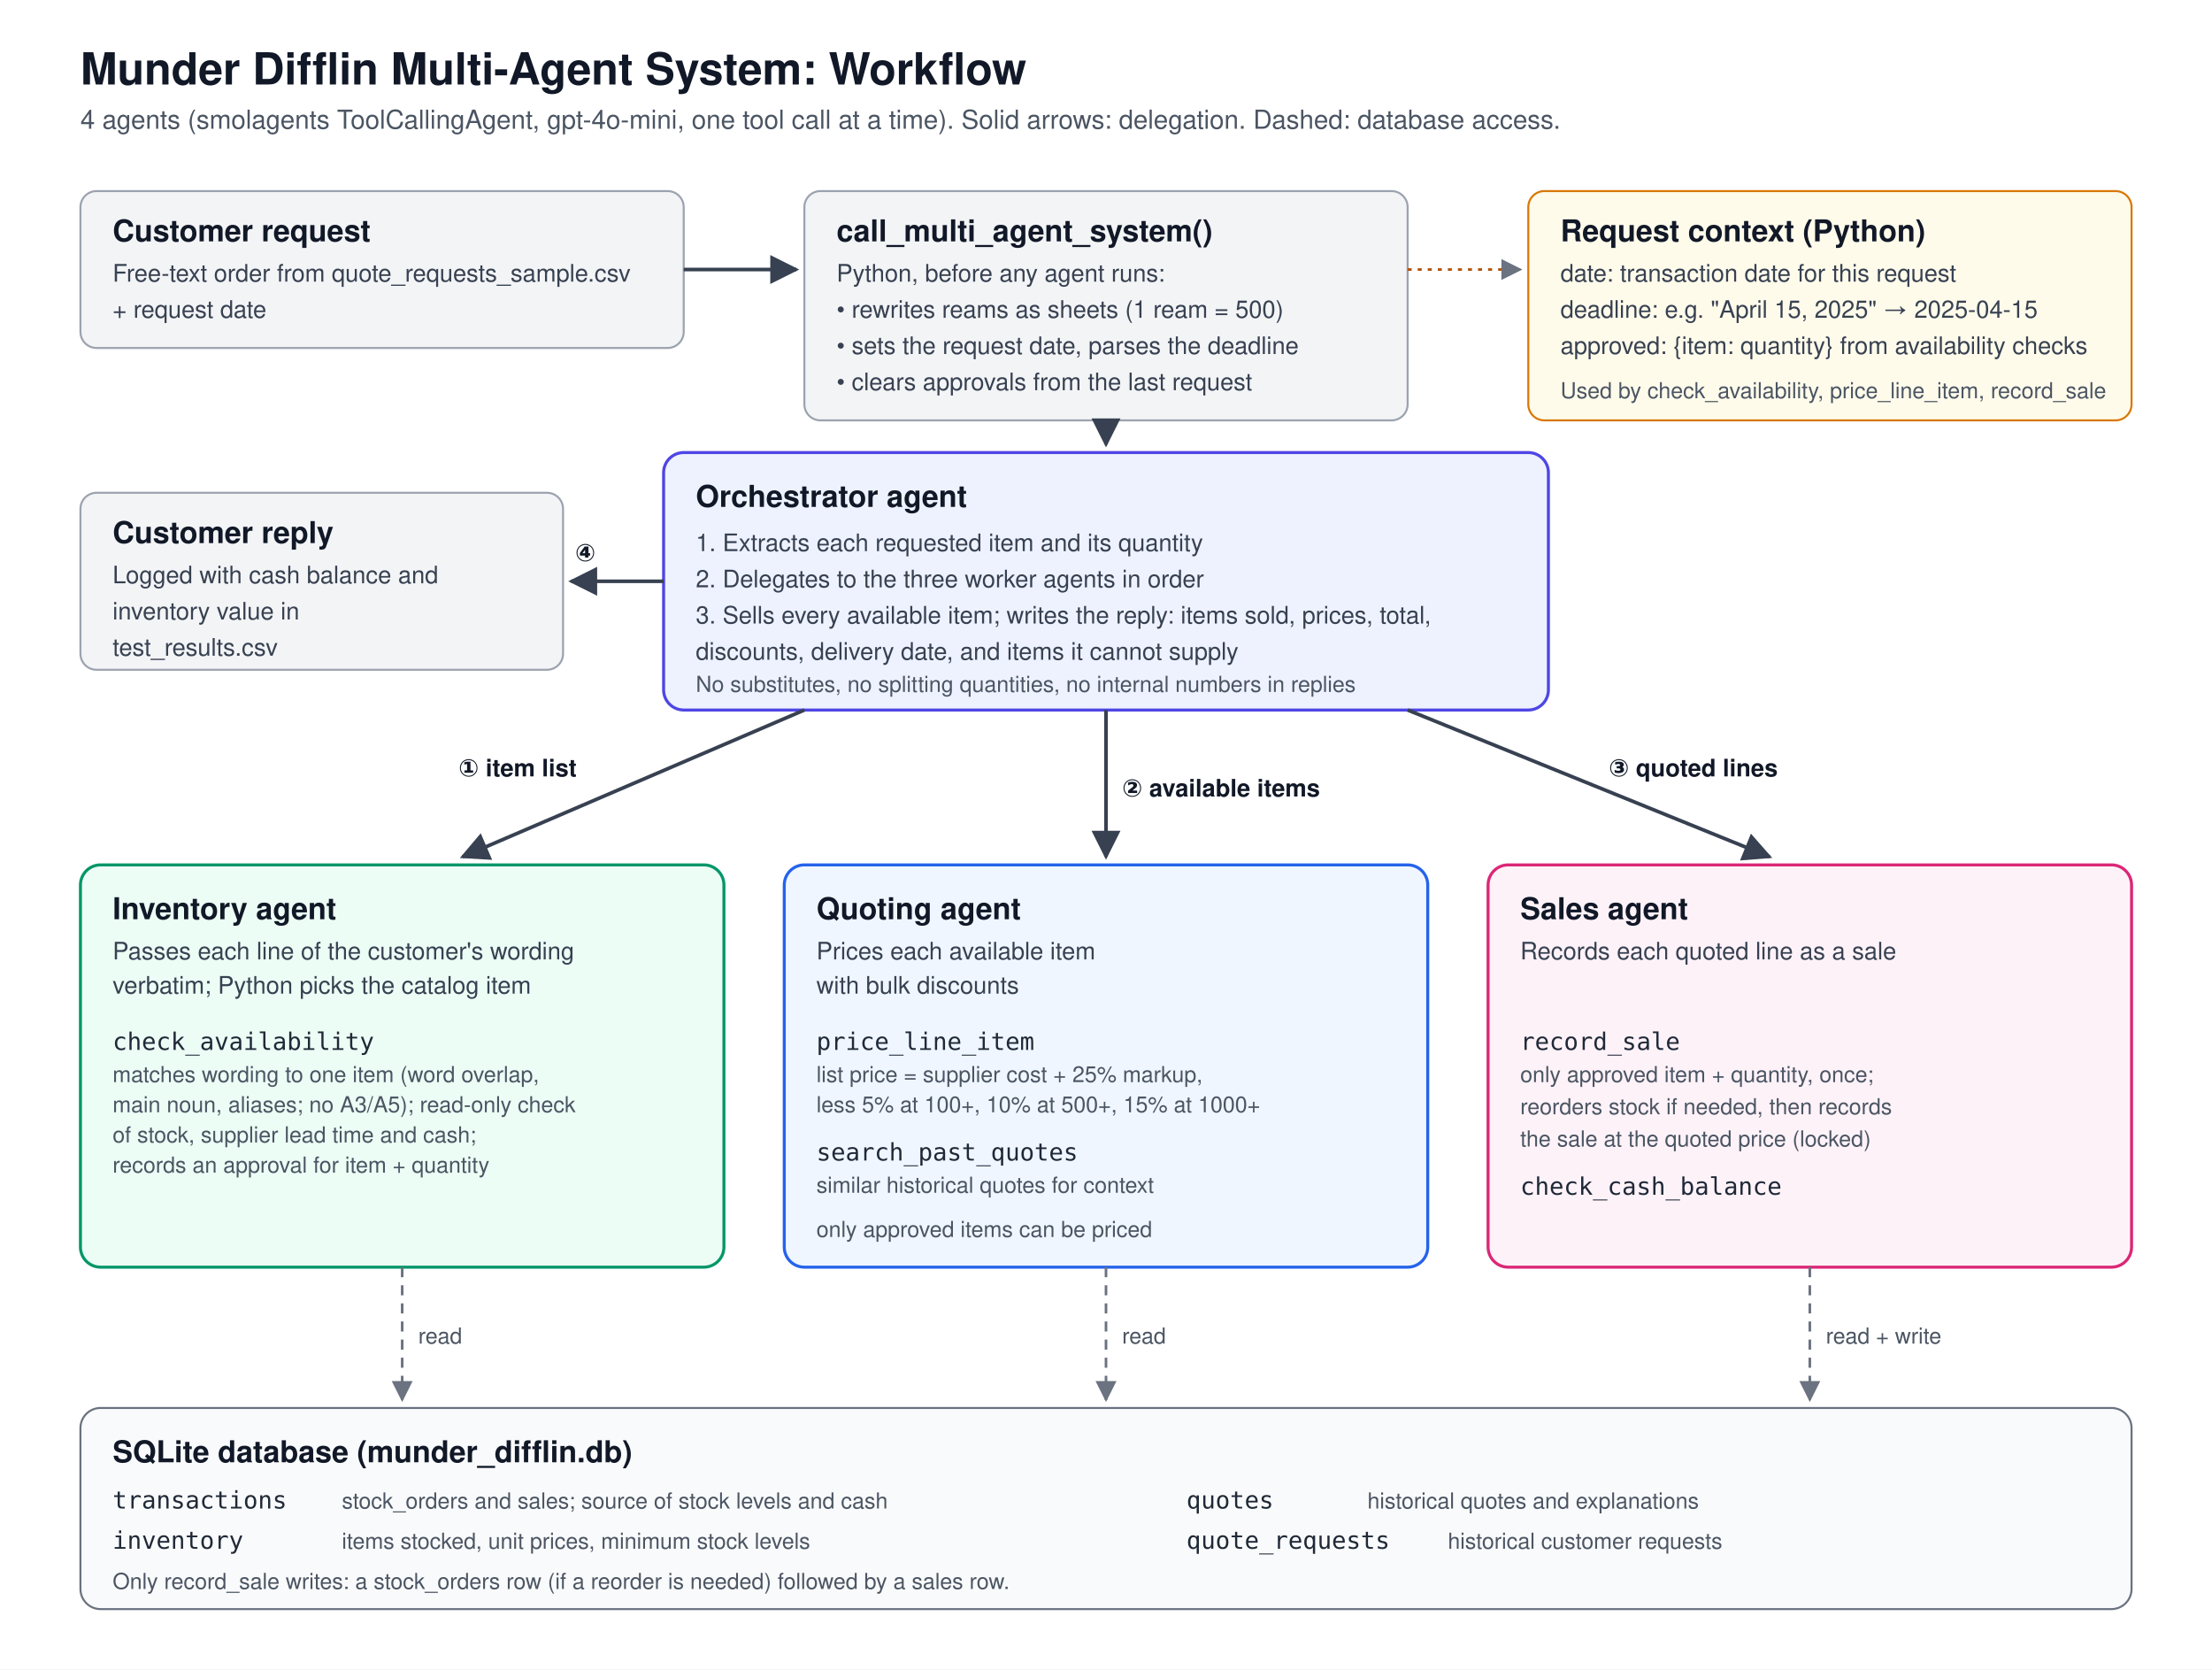
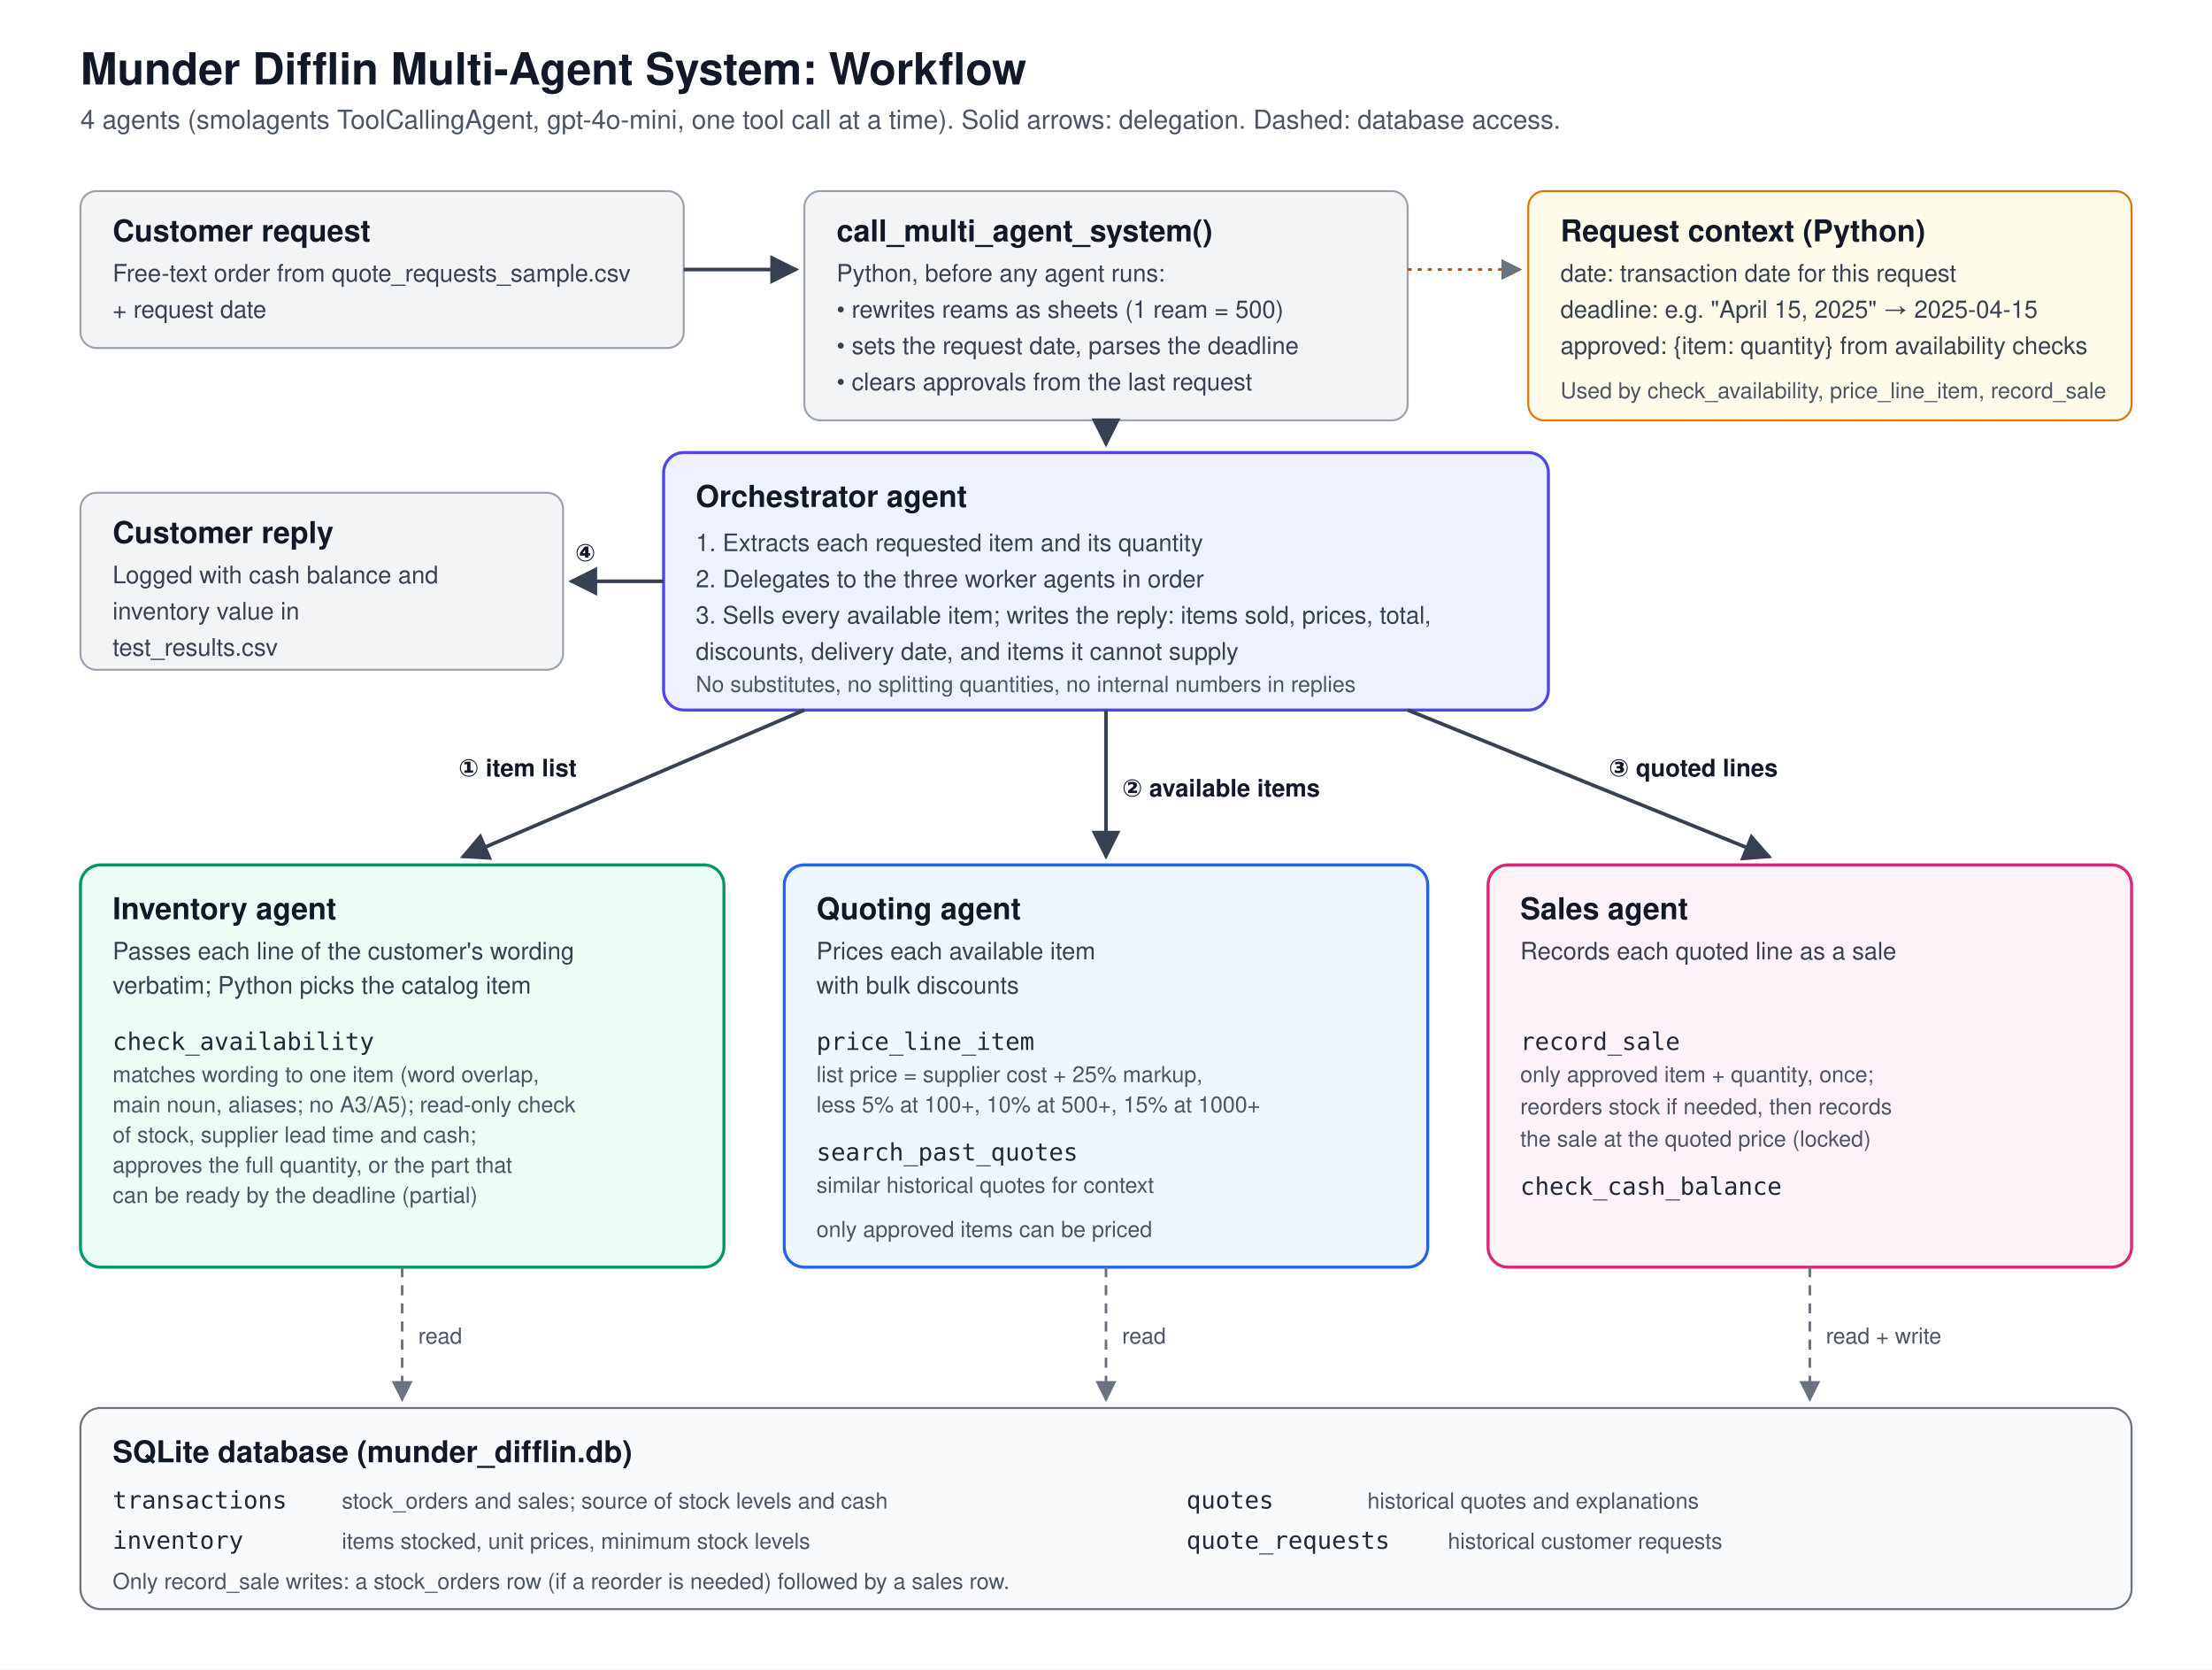
<svg xmlns="http://www.w3.org/2000/svg" width="1100" height="830" viewBox="0 0 1100 830" font-family="Helvetica, Arial, sans-serif">
  <defs>
    <marker id="arrow" viewBox="0 0 10 10" refX="9" refY="5" markerWidth="8" markerHeight="8" orient="auto-start-reverse">
      <path d="M0,0 L10,5 L0,10 z" fill="#374151" />
    </marker>
    <marker id="arrow-db" viewBox="0 0 10 10" refX="9" refY="5" markerWidth="8" markerHeight="8" orient="auto-start-reverse">
      <path d="M0,0 L10,5 L0,10 z" fill="#6b7280" />
    </marker>
    <style>
      .title { font-size: 22px; font-weight: 700; fill: #111827; }
      .subtitle { font-size: 13px; fill: #4b5563; }
      .box-title { font-size: 15px; font-weight: 700; fill: #111827; }
      .box-text { font-size: 12px; fill: #374151; }
      .tool { font-size: 12px; fill: #1f2937; font-family: Menlo, Consolas, monospace; }
      .label { font-size: 12px; fill: #111827; font-weight: 600; }
      .small { font-size: 11px; fill: #4b5563; }
      .flow { stroke: #374151; stroke-width: 1.8; fill: none; marker-end: url(#arrow); }
      .db { stroke: #6b7280; stroke-width: 1.3; fill: none; stroke-dasharray: 5 4; marker-end: url(#arrow-db); }
      .ctx { stroke: #b45309; stroke-width: 1.3; fill: none; stroke-dasharray: 2 3; marker-end: url(#arrow-db); }
    </style>
  </defs>
  <rect width="1100" height="830" fill="#ffffff" />
  <text x="40" y="42" class="title">Munder Difflin Multi-Agent System: Workflow</text>
  <text x="40" y="64" class="subtitle">4 agents (smolagents ToolCallingAgent, gpt-4o-mini, one tool call at a time). Solid arrows: delegation. Dashed: database access.</text>
  <rect x="40" y="95" width="300" height="78" rx="8" fill="#f3f4f6" stroke="#9ca3af" />
  <text x="56" y="120" class="box-title">Customer request</text>
  <text x="56" y="140" class="box-text">Free-text order from quote_requests_sample.csv</text>
  <text x="56" y="158" class="box-text">+ request date</text>
  <rect x="400" y="95" width="300" height="114" rx="8" fill="#f3f4f6" stroke="#9ca3af" />
  <text x="416" y="120" class="box-title">call_multi_agent_system()</text>
  <text x="416" y="140" class="box-text">Python, before any agent runs:</text>
  <text x="416" y="158" class="box-text">• rewrites reams as sheets (1 ream = 500)</text>
  <text x="416" y="176" class="box-text">• sets the request date, parses the deadline</text>
  <text x="416" y="194" class="box-text">• clears approvals from the last request</text>
  <path d="M340,134 L396,134" class="flow" />
  <rect x="760" y="95" width="300" height="114" rx="8" fill="#fffbeb" stroke="#d97706" />
  <text x="776" y="120" class="box-title">Request context (Python)</text>
  <text x="776" y="140" class="box-text">date: transaction date for this request</text>
  <text x="776" y="158" class="box-text">deadline: e.g. "April 15, 2025" → 2025-04-15</text>
  <text x="776" y="176" class="box-text">approved: {item: quantity} from availability checks</text>
  <text x="776" y="198" class="small" fill="#b45309">Used by check_availability, price_line_item, record_sale</text>
  <path d="M700,134 L756,134" class="ctx" />
  <rect x="330" y="225" width="440" height="128" rx="10" fill="#eef2ff" stroke="#4f46e5" stroke-width="1.5" />
  <text x="346" y="252" class="box-title">Orchestrator agent</text>
  <text x="346" y="274" class="box-text">1. Extracts each requested item and its quantity</text>
  <text x="346" y="292" class="box-text">2. Delegates to the three worker agents in order</text>
  <text x="346" y="310" class="box-text">3. Sells every available item; writes the reply: items sold, prices, total,</text>
  <text x="346" y="328" class="box-text">    discounts, delivery date, and items it cannot supply</text>
  <text x="346" y="344" class="small">No substitutes, no splitting quantities, no internal numbers in replies</text>
  <path d="M550,209 L550,221" class="flow" />
  <rect x="40" y="430" width="320" height="200" rx="10" fill="#ecfdf5" stroke="#059669" stroke-width="1.5" />
  <text x="56" y="457" class="box-title">Inventory agent</text>
  <text x="56" y="477" class="box-text">Passes each line of the customer's wording</text>
  <text x="56" y="494" class="box-text">verbatim; Python picks the catalog item</text>
  <text x="56" y="522" class="tool">check_availability</text>
  <text x="56" y="538" class="small">matches wording to one item (word overlap,</text>
  <text x="56" y="553" class="small">main noun, aliases; no A3/A5); read-only check</text>
  <text x="56" y="568" class="small">of stock, supplier lead time and cash;</text>
-   <text x="56" y="583" class="small">records an approval for item + quantity</text>
+   <text x="56" y="583" class="small">approves the full quantity, or the part that</text>
+   <text x="56" y="598" class="small">can be ready by the deadline (partial)</text>
  <rect x="390" y="430" width="320" height="200" rx="10" fill="#eff6ff" stroke="#2563eb" stroke-width="1.5" />
  <text x="406" y="457" class="box-title">Quoting agent</text>
  <text x="406" y="477" class="box-text">Prices each available item</text>
  <text x="406" y="494" class="box-text">with bulk discounts</text>
  <text x="406" y="522" class="tool">price_line_item</text>
  <text x="406" y="538" class="small">list price = supplier cost + 25% markup,</text>
  <text x="406" y="553" class="small">less 5% at 100+, 10% at 500+, 15% at 1000+</text>
  <text x="406" y="577" class="tool">search_past_quotes</text>
  <text x="406" y="593" class="small">similar historical quotes for context</text>
  <text x="406" y="615" class="small">only approved items can be priced</text>
  <rect x="740" y="430" width="320" height="200" rx="10" fill="#fdf2f8" stroke="#db2777" stroke-width="1.5" />
  <text x="756" y="457" class="box-title">Sales agent</text>
  <text x="756" y="477" class="box-text">Records each quoted line as a sale</text>
  <text x="756" y="522" class="tool">record_sale</text>
  <text x="756" y="538" class="small">only approved item + quantity, once;</text>
  <text x="756" y="554" class="small">reorders stock if needed, then records</text>
  <text x="756" y="570" class="small">the sale at the quoted price (locked)</text>
  <text x="756" y="594" class="tool">check_cash_balance</text>
  <path d="M400,353 L230,426" class="flow" />
  <text x="228" y="386" class="label">① item list</text>
  <path d="M550,353 L550,426" class="flow" />
  <text x="558" y="396" class="label">② available items</text>
  <path d="M700,353 L880,426" class="flow" />
  <text x="800" y="386" class="label">③ quoted lines</text>
  <rect x="40" y="700" width="1020" height="100" rx="10" fill="#f9fafb" stroke="#6b7280" />
  <text x="56" y="727" class="box-title">SQLite database (munder_difflin.db)</text>
  <text x="56" y="750" class="tool">transactions</text>
  <text x="170" y="750" class="small">stock_orders and sales; source of stock levels and cash</text>
  <text x="56" y="770" class="tool">inventory</text>
  <text x="170" y="770" class="small">items stocked, unit prices, minimum stock levels</text>
  <text x="590" y="750" class="tool">quotes</text>
  <text x="680" y="750" class="small">historical quotes and explanations</text>
  <text x="590" y="770" class="tool">quote_requests</text>
  <text x="720" y="770" class="small">historical customer requests</text>
  <text x="56" y="790" class="small">Only record_sale writes: a stock_orders row (if a reorder is needed) followed by a sales row.</text>
  <path d="M200,630 L200,696" class="db" />
  <text x="208" y="668" class="small">read</text>
  <path d="M550,630 L550,696" class="db" />
  <text x="558" y="668" class="small">read</text>
  <path d="M900,630 L900,696" class="db" />
  <text x="908" y="668" class="small">read + write</text>
  <rect x="40" y="245" width="240" height="88" rx="8" fill="#f3f4f6" stroke="#9ca3af" />
  <text x="56" y="270" class="box-title">Customer reply</text>
  <text x="56" y="290" class="box-text">Logged with cash balance and</text>
  <text x="56" y="308" class="box-text">inventory value in</text>
  <text x="56" y="326" class="box-text">test_results.csv</text>
  <path d="M330,289 L284,289" class="flow" />
  <text x="286" y="279" class="label">④</text>
</svg>
